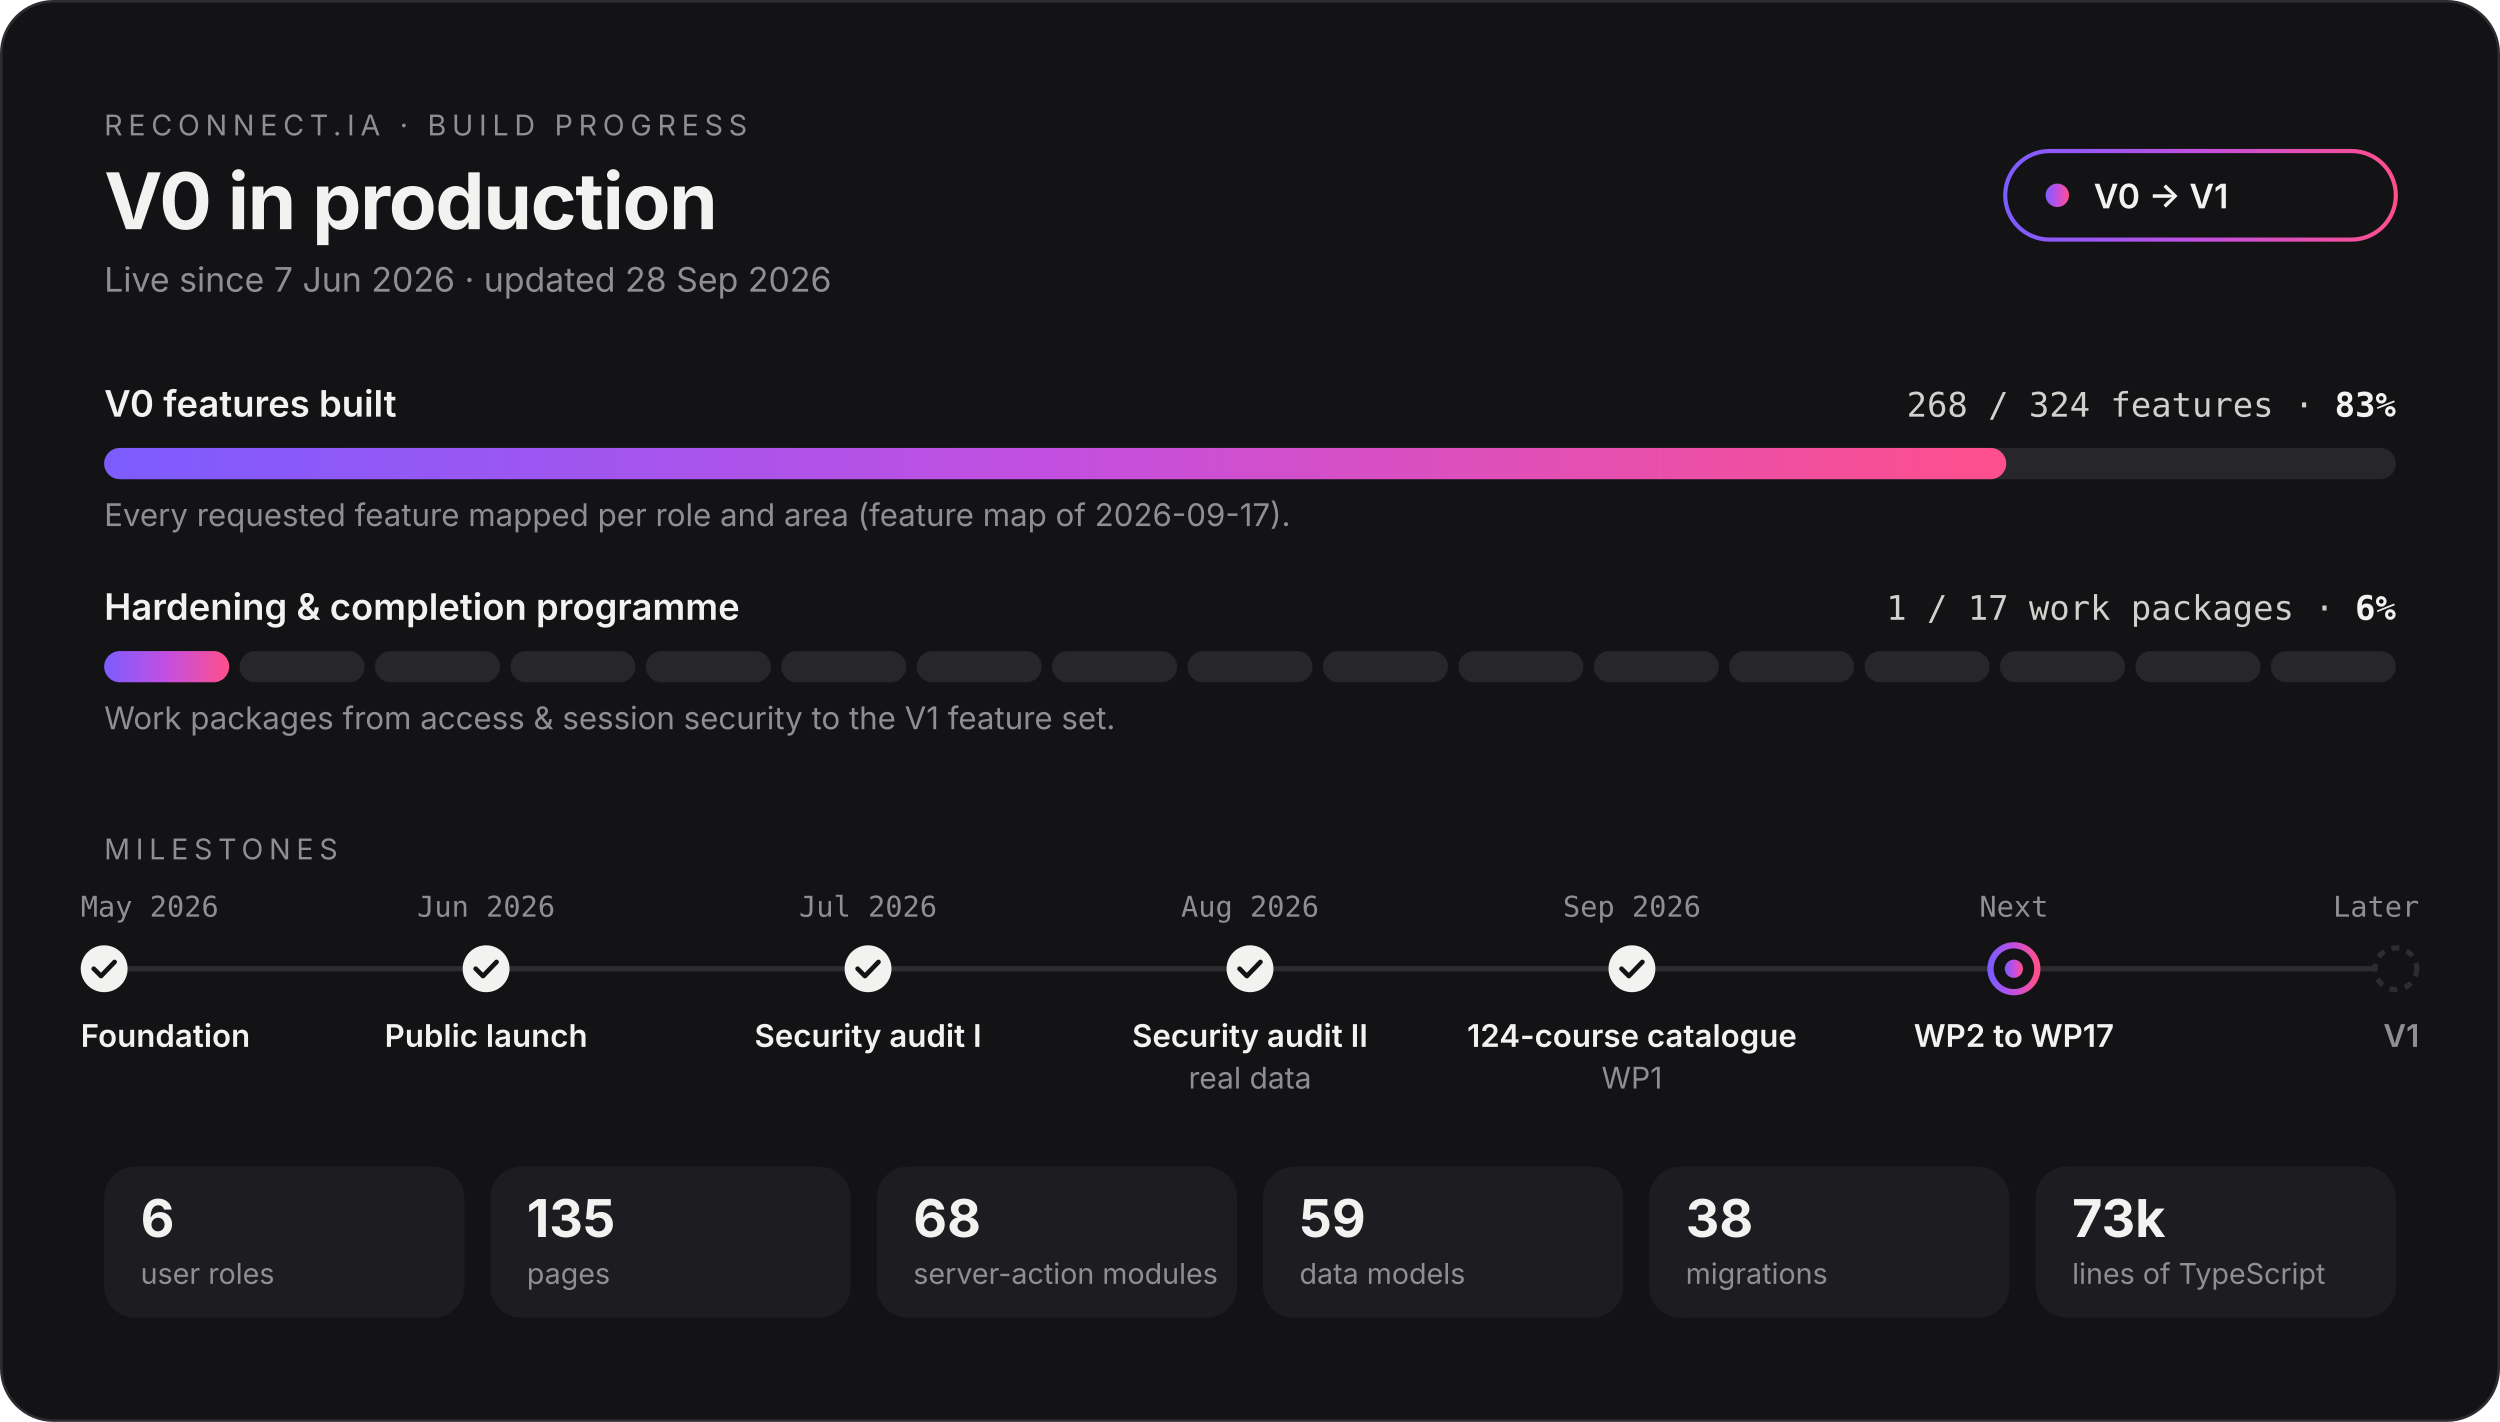
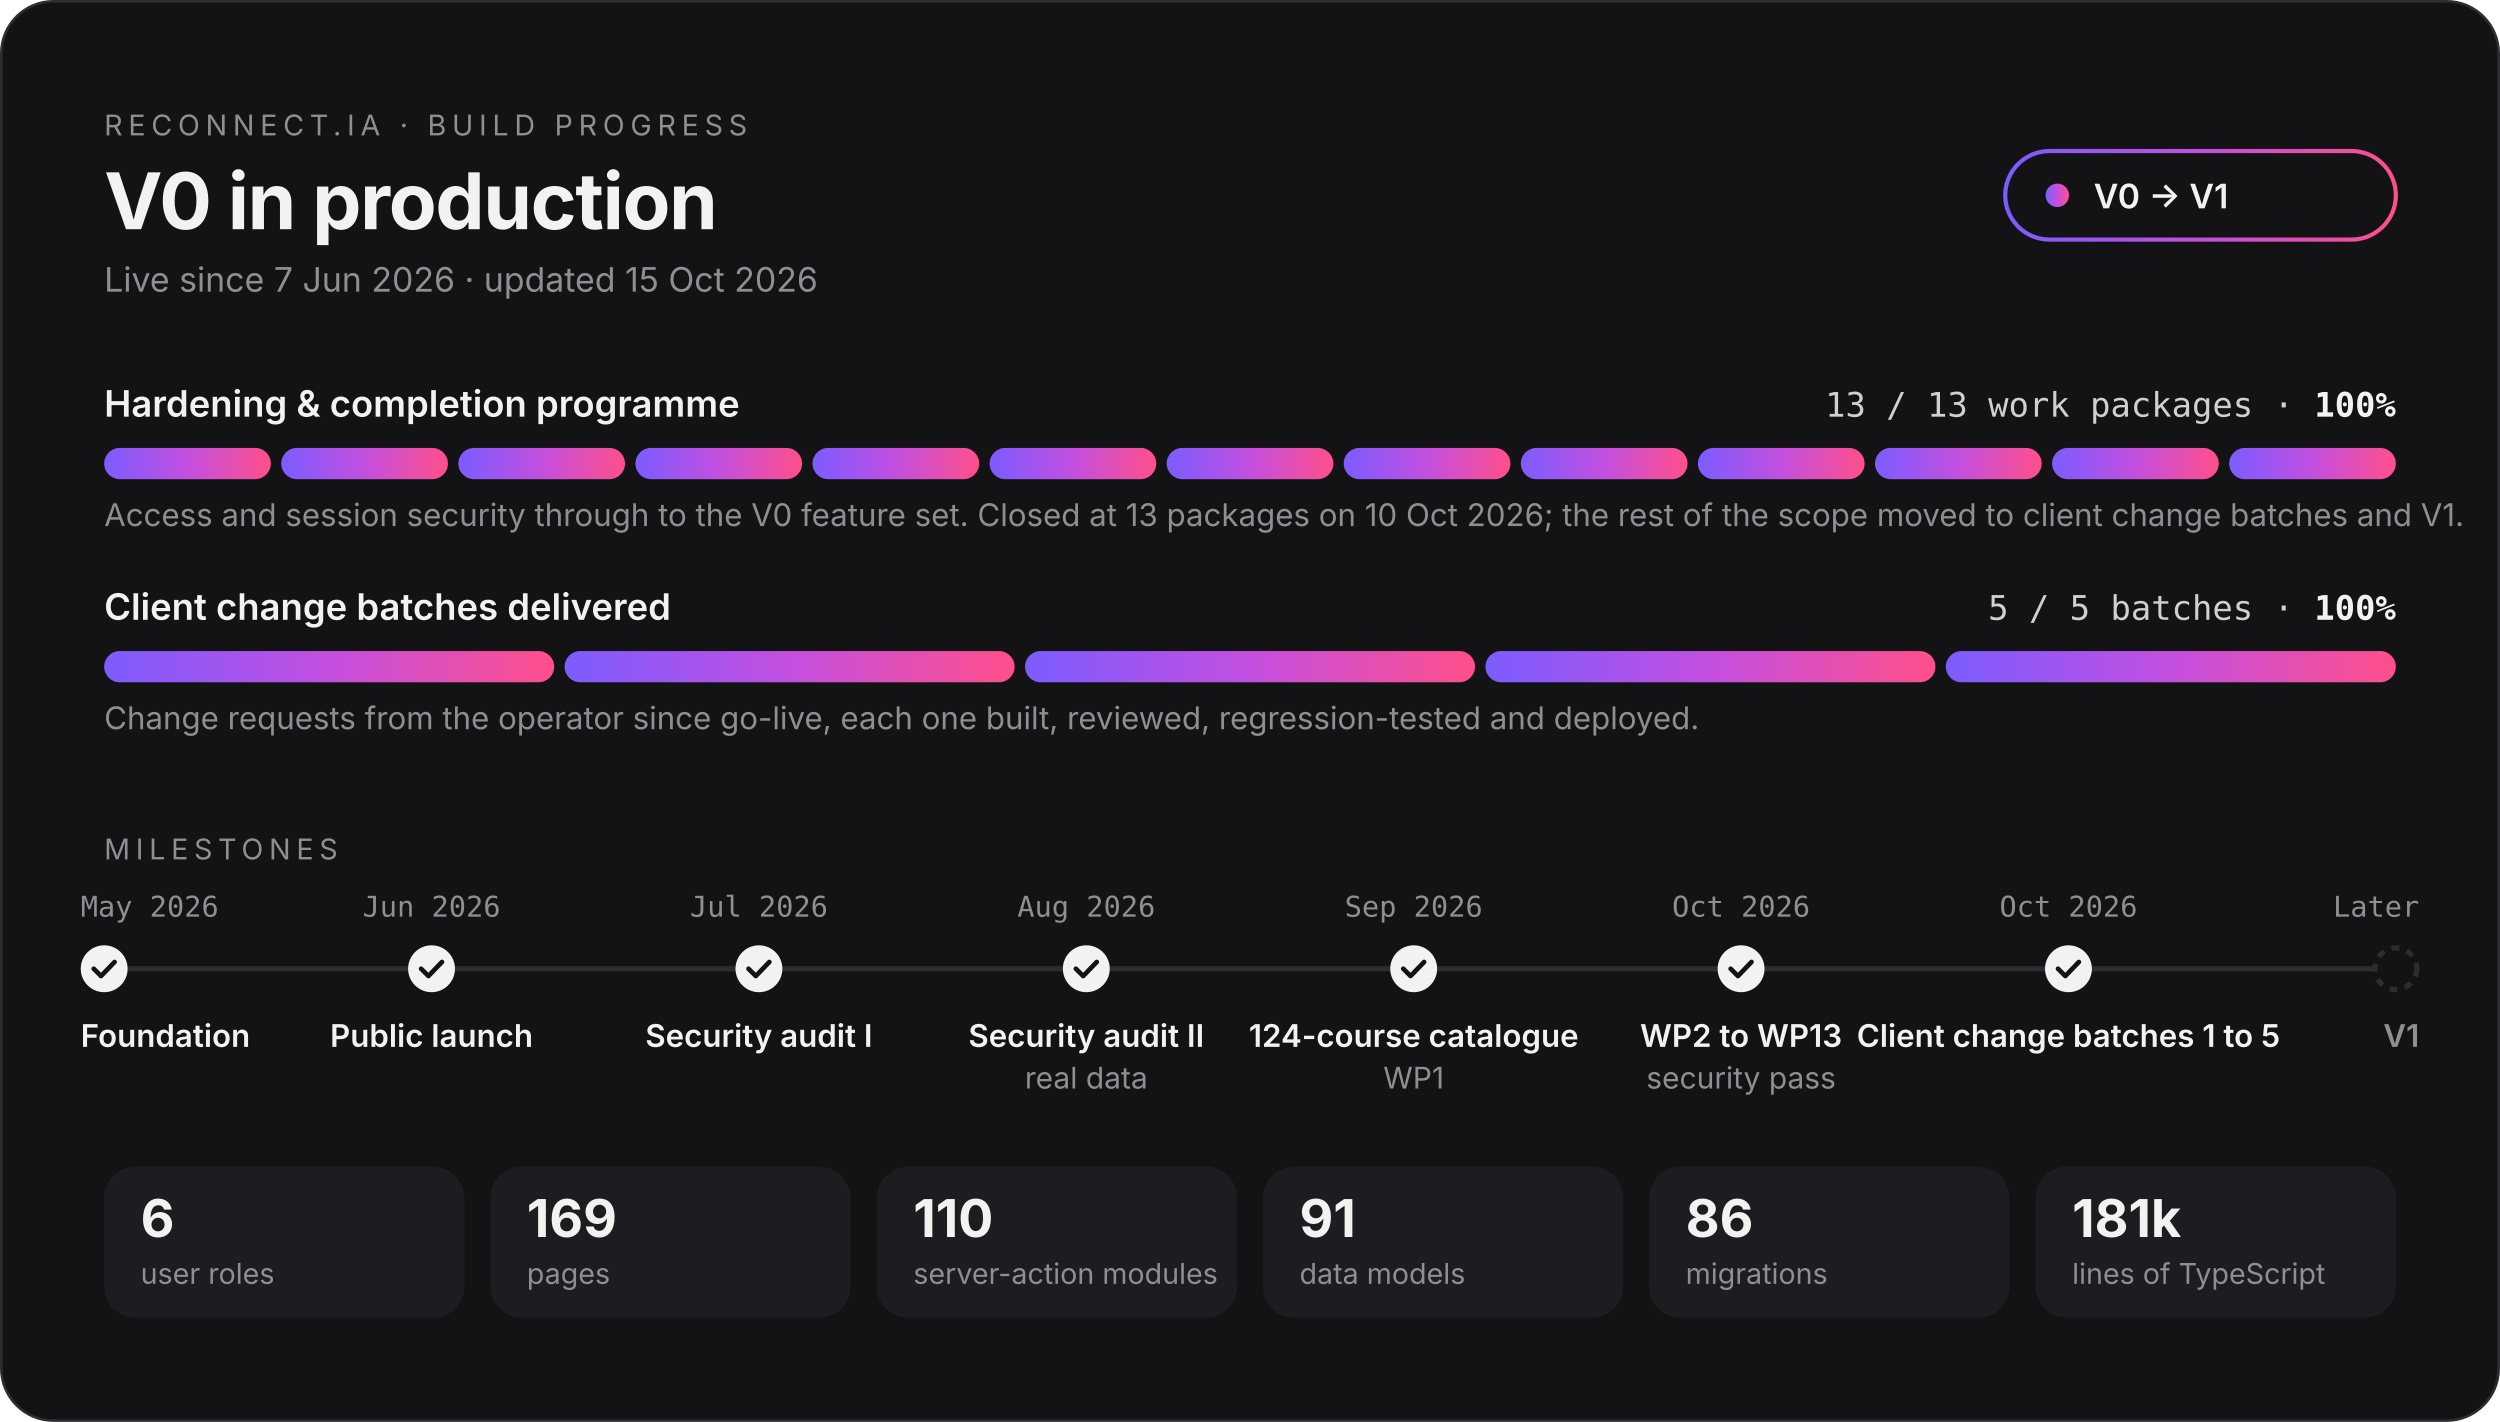
<svg xmlns="http://www.w3.org/2000/svg" width="960" height="546" viewBox="0 0 960 546" role="img" aria-label="Reconnect.iA build progress">
  <defs>
    <linearGradient id="gD" x1="0" x2="1" y1="0" y2="0">
      <stop offset="0" stop-color="#7C5CFF" />
      <stop offset="0.5" stop-color="#C34FE0" />
      <stop offset="1" stop-color="#FF4F8B" />
    </linearGradient>
  </defs>
  <rect x="0.5" y="0.5" width="959" height="545" rx="20" fill="#131316" stroke="#2C2C31" />
  <text x="40" y="52" font-family="Inter, -apple-system, 'Segoe UI', Helvetica, Arial, sans-serif" font-size="11" letter-spacing="2.2" fill="#8E8E93">RECONNECT.IA · BUILD PROGRESS</text>
  <text x="40" y="88" font-family="Inter, -apple-system, 'Segoe UI', Helvetica, Arial, sans-serif" font-size="30" font-weight="700" letter-spacing="-0.5" fill="#F2F2F0">V0 in production</text>
-   <text x="40" y="112" font-family="Inter, -apple-system, 'Segoe UI', Helvetica, Arial, sans-serif" font-size="13" fill="#8E8E93">Live since 7 Jun 2026 · updated 28 Sep 2026</text>
+   <text x="40" y="112" font-family="Inter, -apple-system, 'Segoe UI', Helvetica, Arial, sans-serif" font-size="13" fill="#8E8E93">Live since 7 Jun 2026 · updated 15 Oct 2026</text>
  <rect x="770" y="58" width="150" height="34" rx="17" fill="none" stroke="url(#gD)" stroke-width="1.6" />
  <circle cx="790" cy="75" r="4.5" fill="url(#gD)">
    <animate attributeName="opacity" values="1;.35;1" dur="2.4s" repeatCount="indefinite" />
  </circle>
  <text x="804" y="80" font-family="Inter, -apple-system, 'Segoe UI', Helvetica, Arial, sans-serif" font-size="13" font-weight="600" fill="#F2F2F0">V0 → V1</text>
-   <text x="40" y="160" font-family="Inter, -apple-system, 'Segoe UI', Helvetica, Arial, sans-serif" font-size="14" font-weight="600" fill="#F2F2F0">V0 features built</text>
-   <text x="920" y="160" text-anchor="end" font-family="'JetBrains Mono', ui-monospace, SFMono-Regular, Consolas, monospace" font-size="13" fill="#D0D0CC">268 / 324 features · <tspan font-weight="700" fill="#F2F2F0">83%</tspan>
+   <text x="40" y="160" font-family="Inter, -apple-system, 'Segoe UI', Helvetica, Arial, sans-serif" font-size="14" font-weight="600" fill="#F2F2F0">Hardening &amp; completion programme</text>
+   <text x="920" y="160" text-anchor="end" font-family="'JetBrains Mono', ui-monospace, SFMono-Regular, Consolas, monospace" font-size="13" fill="#D0D0CC">13 / 13 work packages · <tspan font-weight="700" fill="#F2F2F0">100%</tspan>
  </text>
-   <rect x="40" y="172" width="880" height="12" rx="6" fill="#26262B" />
-   <rect x="40" y="172" width="730.4" height="12" rx="6" fill="url(#gD)" />
-   <text x="40" y="202" font-family="Inter, -apple-system, 'Segoe UI', Helvetica, Arial, sans-serif" font-size="12" fill="#8E8E93">Every requested feature mapped per role and area (feature map of 2026-09-17).</text>
-   <text x="40" y="238" font-family="Inter, -apple-system, 'Segoe UI', Helvetica, Arial, sans-serif" font-size="14" font-weight="600" fill="#F2F2F0">Hardening &amp; completion programme</text>
-   <text x="920" y="238" text-anchor="end" font-family="'JetBrains Mono', ui-monospace, SFMono-Regular, Consolas, monospace" font-size="13" fill="#D0D0CC">1 / 17 work packages · <tspan font-weight="700" fill="#F2F2F0">6%</tspan>
+   <rect x="40.00" y="172" width="64.00" height="12" rx="6" fill="url(#gD)" />
+   <rect x="108.00" y="172" width="64.00" height="12" rx="6" fill="url(#gD)" />
+   <rect x="176.00" y="172" width="64.00" height="12" rx="6" fill="url(#gD)" />
+   <rect x="244.00" y="172" width="64.00" height="12" rx="6" fill="url(#gD)" />
+   <rect x="312.00" y="172" width="64.00" height="12" rx="6" fill="url(#gD)" />
+   <rect x="380.00" y="172" width="64.00" height="12" rx="6" fill="url(#gD)" />
+   <rect x="448.00" y="172" width="64.00" height="12" rx="6" fill="url(#gD)" />
+   <rect x="516.00" y="172" width="64.00" height="12" rx="6" fill="url(#gD)" />
+   <rect x="584.00" y="172" width="64.00" height="12" rx="6" fill="url(#gD)" />
+   <rect x="652.00" y="172" width="64.00" height="12" rx="6" fill="url(#gD)" />
+   <rect x="720.00" y="172" width="64.00" height="12" rx="6" fill="url(#gD)" />
+   <rect x="788.00" y="172" width="64.00" height="12" rx="6" fill="url(#gD)" />
+   <rect x="856.00" y="172" width="64.00" height="12" rx="6" fill="url(#gD)" />
+   <text x="40" y="202" font-family="Inter, -apple-system, 'Segoe UI', Helvetica, Arial, sans-serif" font-size="12" fill="#8E8E93">Access and session security through to the V0 feature set. Closed at 13 packages on 10 Oct 2026; the rest of the scope moved to client change batches and V1.</text>
+   <text x="40" y="238" font-family="Inter, -apple-system, 'Segoe UI', Helvetica, Arial, sans-serif" font-size="14" font-weight="600" fill="#F2F2F0">Client change batches delivered</text>
+   <text x="920" y="238" text-anchor="end" font-family="'JetBrains Mono', ui-monospace, SFMono-Regular, Consolas, monospace" font-size="13" fill="#D0D0CC">5 / 5 batches · <tspan font-weight="700" fill="#F2F2F0">100%</tspan>
  </text>
-   <rect x="40.00" y="250" width="48.00" height="12" rx="6" fill="url(#gD)" />
-   <rect x="92.00" y="250" width="48.00" height="12" rx="6" fill="#26262B" />
-   <rect x="144.00" y="250" width="48.00" height="12" rx="6" fill="#26262B" />
-   <rect x="196.00" y="250" width="48.00" height="12" rx="6" fill="#26262B" />
-   <rect x="248.00" y="250" width="48.00" height="12" rx="6" fill="#26262B" />
-   <rect x="300.00" y="250" width="48.00" height="12" rx="6" fill="#26262B" />
-   <rect x="352.00" y="250" width="48.00" height="12" rx="6" fill="#26262B" />
-   <rect x="404.00" y="250" width="48.00" height="12" rx="6" fill="#26262B" />
-   <rect x="456.00" y="250" width="48.00" height="12" rx="6" fill="#26262B" />
-   <rect x="508.00" y="250" width="48.00" height="12" rx="6" fill="#26262B" />
-   <rect x="560.00" y="250" width="48.00" height="12" rx="6" fill="#26262B" />
-   <rect x="612.00" y="250" width="48.00" height="12" rx="6" fill="#26262B" />
-   <rect x="664.00" y="250" width="48.00" height="12" rx="6" fill="#26262B" />
-   <rect x="716.00" y="250" width="48.00" height="12" rx="6" fill="#26262B" />
-   <rect x="768.00" y="250" width="48.00" height="12" rx="6" fill="#26262B" />
-   <rect x="820.00" y="250" width="48.00" height="12" rx="6" fill="#26262B" />
-   <rect x="872.00" y="250" width="48.00" height="12" rx="6" fill="#26262B" />
-   <text x="40" y="280" font-family="Inter, -apple-system, 'Segoe UI', Helvetica, Arial, sans-serif" font-size="12" fill="#8E8E93">Work packages from access &amp; session security to the V1 feature set.</text>
+   <rect x="40.00" y="250" width="172.80" height="12" rx="6" fill="url(#gD)" />
+   <rect x="216.80" y="250" width="172.80" height="12" rx="6" fill="url(#gD)" />
+   <rect x="393.60" y="250" width="172.80" height="12" rx="6" fill="url(#gD)" />
+   <rect x="570.40" y="250" width="172.80" height="12" rx="6" fill="url(#gD)" />
+   <rect x="747.20" y="250" width="172.80" height="12" rx="6" fill="url(#gD)" />
+   <text x="40" y="280" font-family="Inter, -apple-system, 'Segoe UI', Helvetica, Arial, sans-serif" font-size="12" fill="#8E8E93">Change requests from the operator since go-live, each one built, reviewed, regression-tested and deployed.</text>
  <text x="40" y="330" font-family="Inter, -apple-system, 'Segoe UI', Helvetica, Arial, sans-serif" font-size="11" letter-spacing="2.2" fill="#8E8E93">MILESTONES</text>
  <line x1="40" y1="372" x2="920" y2="372" stroke="#2C2C31" stroke-width="2" />
-   <line x1="40" y1="372" x2="626.667" y2="372" stroke="url(#gD)" stroke-width="3" />
+   <line x1="40" y1="372" x2="794.286" y2="372" stroke="url(#gD)" stroke-width="3" />
  <text x="31" y="352" text-anchor="start" font-family="'JetBrains Mono', ui-monospace, SFMono-Regular, Consolas, monospace" font-size="11" fill="#8E8E93">May 2026</text>
  <circle cx="40" cy="372" r="9" fill="#F2F2F0" />
  <path d="M36 372 l2.8 2.8 l5.2 -5.4" fill="none" stroke="#131316" stroke-width="1.8" stroke-linecap="round" stroke-linejoin="round" />
  <text x="31" y="402" text-anchor="start" font-family="Inter, -apple-system, 'Segoe UI', Helvetica, Arial, sans-serif" font-size="12" font-weight="600" fill="#F2F2F0">Foundation</text>
-   <text x="186.667" y="352" text-anchor="middle" font-family="'JetBrains Mono', ui-monospace, SFMono-Regular, Consolas, monospace" font-size="11" fill="#8E8E93">Jun 2026</text>
-   <circle cx="186.667" cy="372" r="9" fill="#F2F2F0" />
-   <path d="M182.667 372 l2.8 2.8 l5.2 -5.4" fill="none" stroke="#131316" stroke-width="1.8" stroke-linecap="round" stroke-linejoin="round" />
-   <text x="186.667" y="402" text-anchor="middle" font-family="Inter, -apple-system, 'Segoe UI', Helvetica, Arial, sans-serif" font-size="12" font-weight="600" fill="#F2F2F0">Public launch</text>
-   <text x="333.333" y="352" text-anchor="middle" font-family="'JetBrains Mono', ui-monospace, SFMono-Regular, Consolas, monospace" font-size="11" fill="#8E8E93">Jul 2026</text>
-   <circle cx="333.333" cy="372" r="9" fill="#F2F2F0" />
-   <path d="M329.333 372 l2.8 2.8 l5.2 -5.4" fill="none" stroke="#131316" stroke-width="1.8" stroke-linecap="round" stroke-linejoin="round" />
-   <text x="333.333" y="402" text-anchor="middle" font-family="Inter, -apple-system, 'Segoe UI', Helvetica, Arial, sans-serif" font-size="12" font-weight="600" fill="#F2F2F0">Security audit I</text>
-   <text x="480" y="352" text-anchor="middle" font-family="'JetBrains Mono', ui-monospace, SFMono-Regular, Consolas, monospace" font-size="11" fill="#8E8E93">Aug 2026</text>
-   <circle cx="480" cy="372" r="9" fill="#F2F2F0" />
-   <path d="M476 372 l2.8 2.8 l5.2 -5.4" fill="none" stroke="#131316" stroke-width="1.8" stroke-linecap="round" stroke-linejoin="round" />
-   <text x="480" y="402" text-anchor="middle" font-family="Inter, -apple-system, 'Segoe UI', Helvetica, Arial, sans-serif" font-size="12" font-weight="600" fill="#F2F2F0">Security audit II</text>
-   <text x="480" y="418" text-anchor="middle" font-family="Inter, -apple-system, 'Segoe UI', Helvetica, Arial, sans-serif" font-size="11.5" fill="#8E8E93">real data</text>
-   <text x="626.667" y="352" text-anchor="middle" font-family="'JetBrains Mono', ui-monospace, SFMono-Regular, Consolas, monospace" font-size="11" fill="#8E8E93">Sep 2026</text>
-   <circle cx="626.667" cy="372" r="9" fill="#F2F2F0" />
-   <path d="M622.667 372 l2.8 2.8 l5.2 -5.4" fill="none" stroke="#131316" stroke-width="1.8" stroke-linecap="round" stroke-linejoin="round" />
-   <text x="626.667" y="402" text-anchor="middle" font-family="Inter, -apple-system, 'Segoe UI', Helvetica, Arial, sans-serif" font-size="12" font-weight="600" fill="#F2F2F0">124-course catalogue</text>
-   <text x="626.667" y="418" text-anchor="middle" font-family="Inter, -apple-system, 'Segoe UI', Helvetica, Arial, sans-serif" font-size="11.5" fill="#8E8E93">WP1</text>
-   <text x="773.333" y="352" text-anchor="middle" font-family="'JetBrains Mono', ui-monospace, SFMono-Regular, Consolas, monospace" font-size="11" fill="#8E8E93">Next</text>
-   <circle cx="773.333" cy="372" r="9" fill="#131316" stroke="url(#gD)" stroke-width="2.4" />
-   <circle cx="773.333" cy="372" r="3.5" fill="url(#gD)">
-     <animate attributeName="r" values="3.5;5;3.5" dur="2.4s" repeatCount="indefinite" />
-   </circle>
-   <text x="773.333" y="402" text-anchor="middle" font-family="Inter, -apple-system, 'Segoe UI', Helvetica, Arial, sans-serif" font-size="12" font-weight="600" fill="#F2F2F0">WP2 to WP17</text>
+   <text x="165.714" y="352" text-anchor="middle" font-family="'JetBrains Mono', ui-monospace, SFMono-Regular, Consolas, monospace" font-size="11" fill="#8E8E93">Jun 2026</text>
+   <circle cx="165.714" cy="372" r="9" fill="#F2F2F0" />
+   <path d="M161.714 372 l2.8 2.8 l5.2 -5.4" fill="none" stroke="#131316" stroke-width="1.8" stroke-linecap="round" stroke-linejoin="round" />
+   <text x="165.714" y="402" text-anchor="middle" font-family="Inter, -apple-system, 'Segoe UI', Helvetica, Arial, sans-serif" font-size="12" font-weight="600" fill="#F2F2F0">Public launch</text>
+   <text x="291.429" y="352" text-anchor="middle" font-family="'JetBrains Mono', ui-monospace, SFMono-Regular, Consolas, monospace" font-size="11" fill="#8E8E93">Jul 2026</text>
+   <circle cx="291.429" cy="372" r="9" fill="#F2F2F0" />
+   <path d="M287.429 372 l2.8 2.8 l5.2 -5.4" fill="none" stroke="#131316" stroke-width="1.8" stroke-linecap="round" stroke-linejoin="round" />
+   <text x="291.429" y="402" text-anchor="middle" font-family="Inter, -apple-system, 'Segoe UI', Helvetica, Arial, sans-serif" font-size="12" font-weight="600" fill="#F2F2F0">Security audit I</text>
+   <text x="417.143" y="352" text-anchor="middle" font-family="'JetBrains Mono', ui-monospace, SFMono-Regular, Consolas, monospace" font-size="11" fill="#8E8E93">Aug 2026</text>
+   <circle cx="417.143" cy="372" r="9" fill="#F2F2F0" />
+   <path d="M413.143 372 l2.8 2.8 l5.2 -5.4" fill="none" stroke="#131316" stroke-width="1.8" stroke-linecap="round" stroke-linejoin="round" />
+   <text x="417.143" y="402" text-anchor="middle" font-family="Inter, -apple-system, 'Segoe UI', Helvetica, Arial, sans-serif" font-size="12" font-weight="600" fill="#F2F2F0">Security audit II</text>
+   <text x="417.143" y="418" text-anchor="middle" font-family="Inter, -apple-system, 'Segoe UI', Helvetica, Arial, sans-serif" font-size="11.5" fill="#8E8E93">real data</text>
+   <text x="542.857" y="352" text-anchor="middle" font-family="'JetBrains Mono', ui-monospace, SFMono-Regular, Consolas, monospace" font-size="11" fill="#8E8E93">Sep 2026</text>
+   <circle cx="542.857" cy="372" r="9" fill="#F2F2F0" />
+   <path d="M538.857 372 l2.8 2.8 l5.2 -5.4" fill="none" stroke="#131316" stroke-width="1.8" stroke-linecap="round" stroke-linejoin="round" />
+   <text x="542.857" y="402" text-anchor="middle" font-family="Inter, -apple-system, 'Segoe UI', Helvetica, Arial, sans-serif" font-size="12" font-weight="600" fill="#F2F2F0">124-course catalogue</text>
+   <text x="542.857" y="418" text-anchor="middle" font-family="Inter, -apple-system, 'Segoe UI', Helvetica, Arial, sans-serif" font-size="11.5" fill="#8E8E93">WP1</text>
+   <text x="668.571" y="352" text-anchor="middle" font-family="'JetBrains Mono', ui-monospace, SFMono-Regular, Consolas, monospace" font-size="11" fill="#8E8E93">Oct 2026</text>
+   <circle cx="668.571" cy="372" r="9" fill="#F2F2F0" />
+   <path d="M664.571 372 l2.8 2.8 l5.2 -5.4" fill="none" stroke="#131316" stroke-width="1.8" stroke-linecap="round" stroke-linejoin="round" />
+   <text x="668.571" y="402" text-anchor="middle" font-family="Inter, -apple-system, 'Segoe UI', Helvetica, Arial, sans-serif" font-size="12" font-weight="600" fill="#F2F2F0">WP2 to WP13</text>
+   <text x="668.571" y="418" text-anchor="middle" font-family="Inter, -apple-system, 'Segoe UI', Helvetica, Arial, sans-serif" font-size="11.5" fill="#8E8E93">security pass</text>
+   <text x="794.286" y="352" text-anchor="middle" font-family="'JetBrains Mono', ui-monospace, SFMono-Regular, Consolas, monospace" font-size="11" fill="#8E8E93">Oct 2026</text>
+   <circle cx="794.286" cy="372" r="9" fill="#F2F2F0" />
+   <path d="M790.286 372 l2.8 2.8 l5.2 -5.4" fill="none" stroke="#131316" stroke-width="1.8" stroke-linecap="round" stroke-linejoin="round" />
+   <text x="794.286" y="402" text-anchor="middle" font-family="Inter, -apple-system, 'Segoe UI', Helvetica, Arial, sans-serif" font-size="12" font-weight="600" fill="#F2F2F0">Client change batches 1 to 5</text>
  <text x="929" y="352" text-anchor="end" font-family="'JetBrains Mono', ui-monospace, SFMono-Regular, Consolas, monospace" font-size="11" fill="#8E8E93">Later</text>
  <circle cx="920" cy="372" r="8" fill="#131316" stroke="#2C2C31" stroke-width="2" stroke-dasharray="3 3" />
  <text x="929" y="402" text-anchor="end" font-family="Inter, -apple-system, 'Segoe UI', Helvetica, Arial, sans-serif" font-size="12" font-weight="600" fill="#8E8E93">V1</text>
  <rect x="40.0" y="448" width="138.3" height="58" rx="12" fill="#1D1D21" />
  <text x="54.0" y="475" font-family="Inter, -apple-system, 'Segoe UI', Helvetica, Arial, sans-serif" font-size="20" font-weight="700" fill="#F2F2F0">6</text>
  <text x="54.0" y="493" font-family="Inter, -apple-system, 'Segoe UI', Helvetica, Arial, sans-serif" font-size="11" fill="#8E8E93">user roles</text>
  <rect x="188.3" y="448" width="138.3" height="58" rx="12" fill="#1D1D21" />
-   <text x="202.3" y="475" font-family="Inter, -apple-system, 'Segoe UI', Helvetica, Arial, sans-serif" font-size="20" font-weight="700" fill="#F2F2F0">135</text>
+   <text x="202.3" y="475" font-family="Inter, -apple-system, 'Segoe UI', Helvetica, Arial, sans-serif" font-size="20" font-weight="700" fill="#F2F2F0">169</text>
  <text x="202.3" y="493" font-family="Inter, -apple-system, 'Segoe UI', Helvetica, Arial, sans-serif" font-size="11" fill="#8E8E93">pages</text>
  <rect x="336.7" y="448" width="138.3" height="58" rx="12" fill="#1D1D21" />
-   <text x="350.7" y="475" font-family="Inter, -apple-system, 'Segoe UI', Helvetica, Arial, sans-serif" font-size="20" font-weight="700" fill="#F2F2F0">68</text>
+   <text x="350.7" y="475" font-family="Inter, -apple-system, 'Segoe UI', Helvetica, Arial, sans-serif" font-size="20" font-weight="700" fill="#F2F2F0">110</text>
  <text x="350.7" y="493" font-family="Inter, -apple-system, 'Segoe UI', Helvetica, Arial, sans-serif" font-size="11" fill="#8E8E93">server-action modules</text>
  <rect x="485.0" y="448" width="138.3" height="58" rx="12" fill="#1D1D21" />
-   <text x="499.0" y="475" font-family="Inter, -apple-system, 'Segoe UI', Helvetica, Arial, sans-serif" font-size="20" font-weight="700" fill="#F2F2F0">59</text>
+   <text x="499.0" y="475" font-family="Inter, -apple-system, 'Segoe UI', Helvetica, Arial, sans-serif" font-size="20" font-weight="700" fill="#F2F2F0">91</text>
  <text x="499.0" y="493" font-family="Inter, -apple-system, 'Segoe UI', Helvetica, Arial, sans-serif" font-size="11" fill="#8E8E93">data models</text>
  <rect x="633.3" y="448" width="138.3" height="58" rx="12" fill="#1D1D21" />
-   <text x="647.3" y="475" font-family="Inter, -apple-system, 'Segoe UI', Helvetica, Arial, sans-serif" font-size="20" font-weight="700" fill="#F2F2F0">38</text>
+   <text x="647.3" y="475" font-family="Inter, -apple-system, 'Segoe UI', Helvetica, Arial, sans-serif" font-size="20" font-weight="700" fill="#F2F2F0">86</text>
  <text x="647.3" y="493" font-family="Inter, -apple-system, 'Segoe UI', Helvetica, Arial, sans-serif" font-size="11" fill="#8E8E93">migrations</text>
  <rect x="781.7" y="448" width="138.3" height="58" rx="12" fill="#1D1D21" />
-   <text x="795.7" y="475" font-family="Inter, -apple-system, 'Segoe UI', Helvetica, Arial, sans-serif" font-size="20" font-weight="700" fill="#F2F2F0">73k</text>
+   <text x="795.7" y="475" font-family="Inter, -apple-system, 'Segoe UI', Helvetica, Arial, sans-serif" font-size="20" font-weight="700" fill="#F2F2F0">181k</text>
  <text x="795.7" y="493" font-family="Inter, -apple-system, 'Segoe UI', Helvetica, Arial, sans-serif" font-size="11" fill="#8E8E93">lines of TypeScript</text>
</svg>
